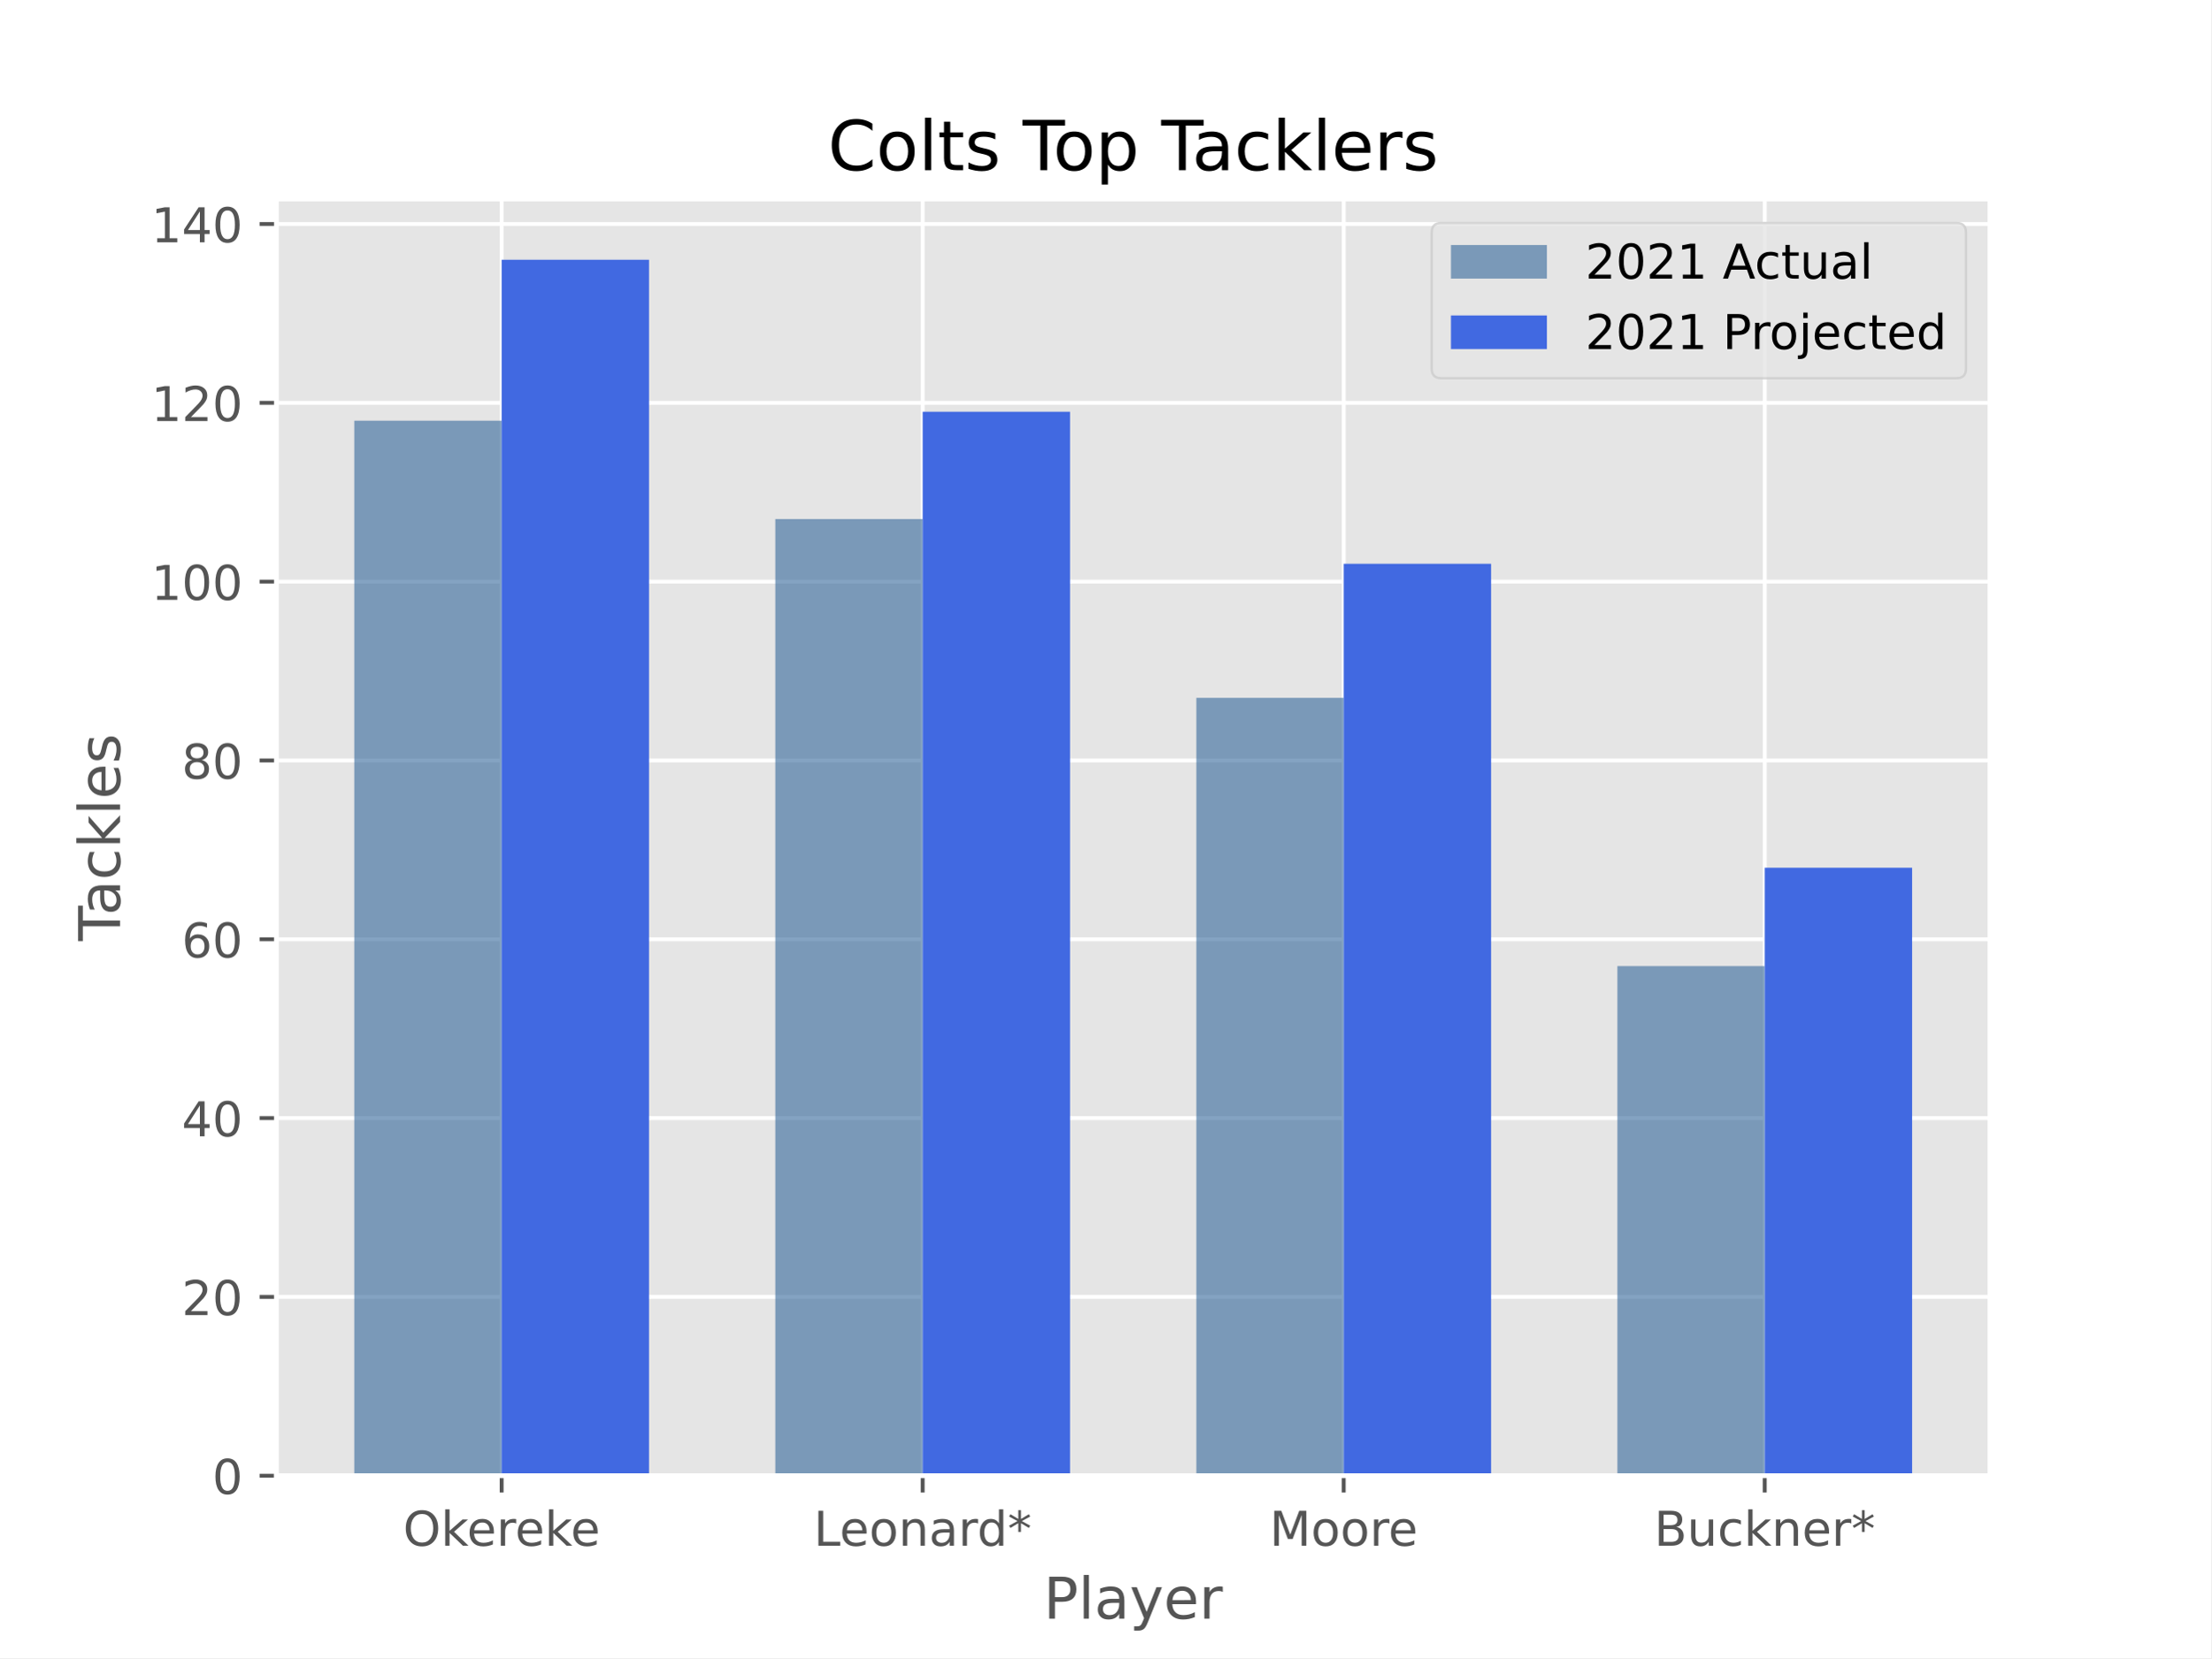
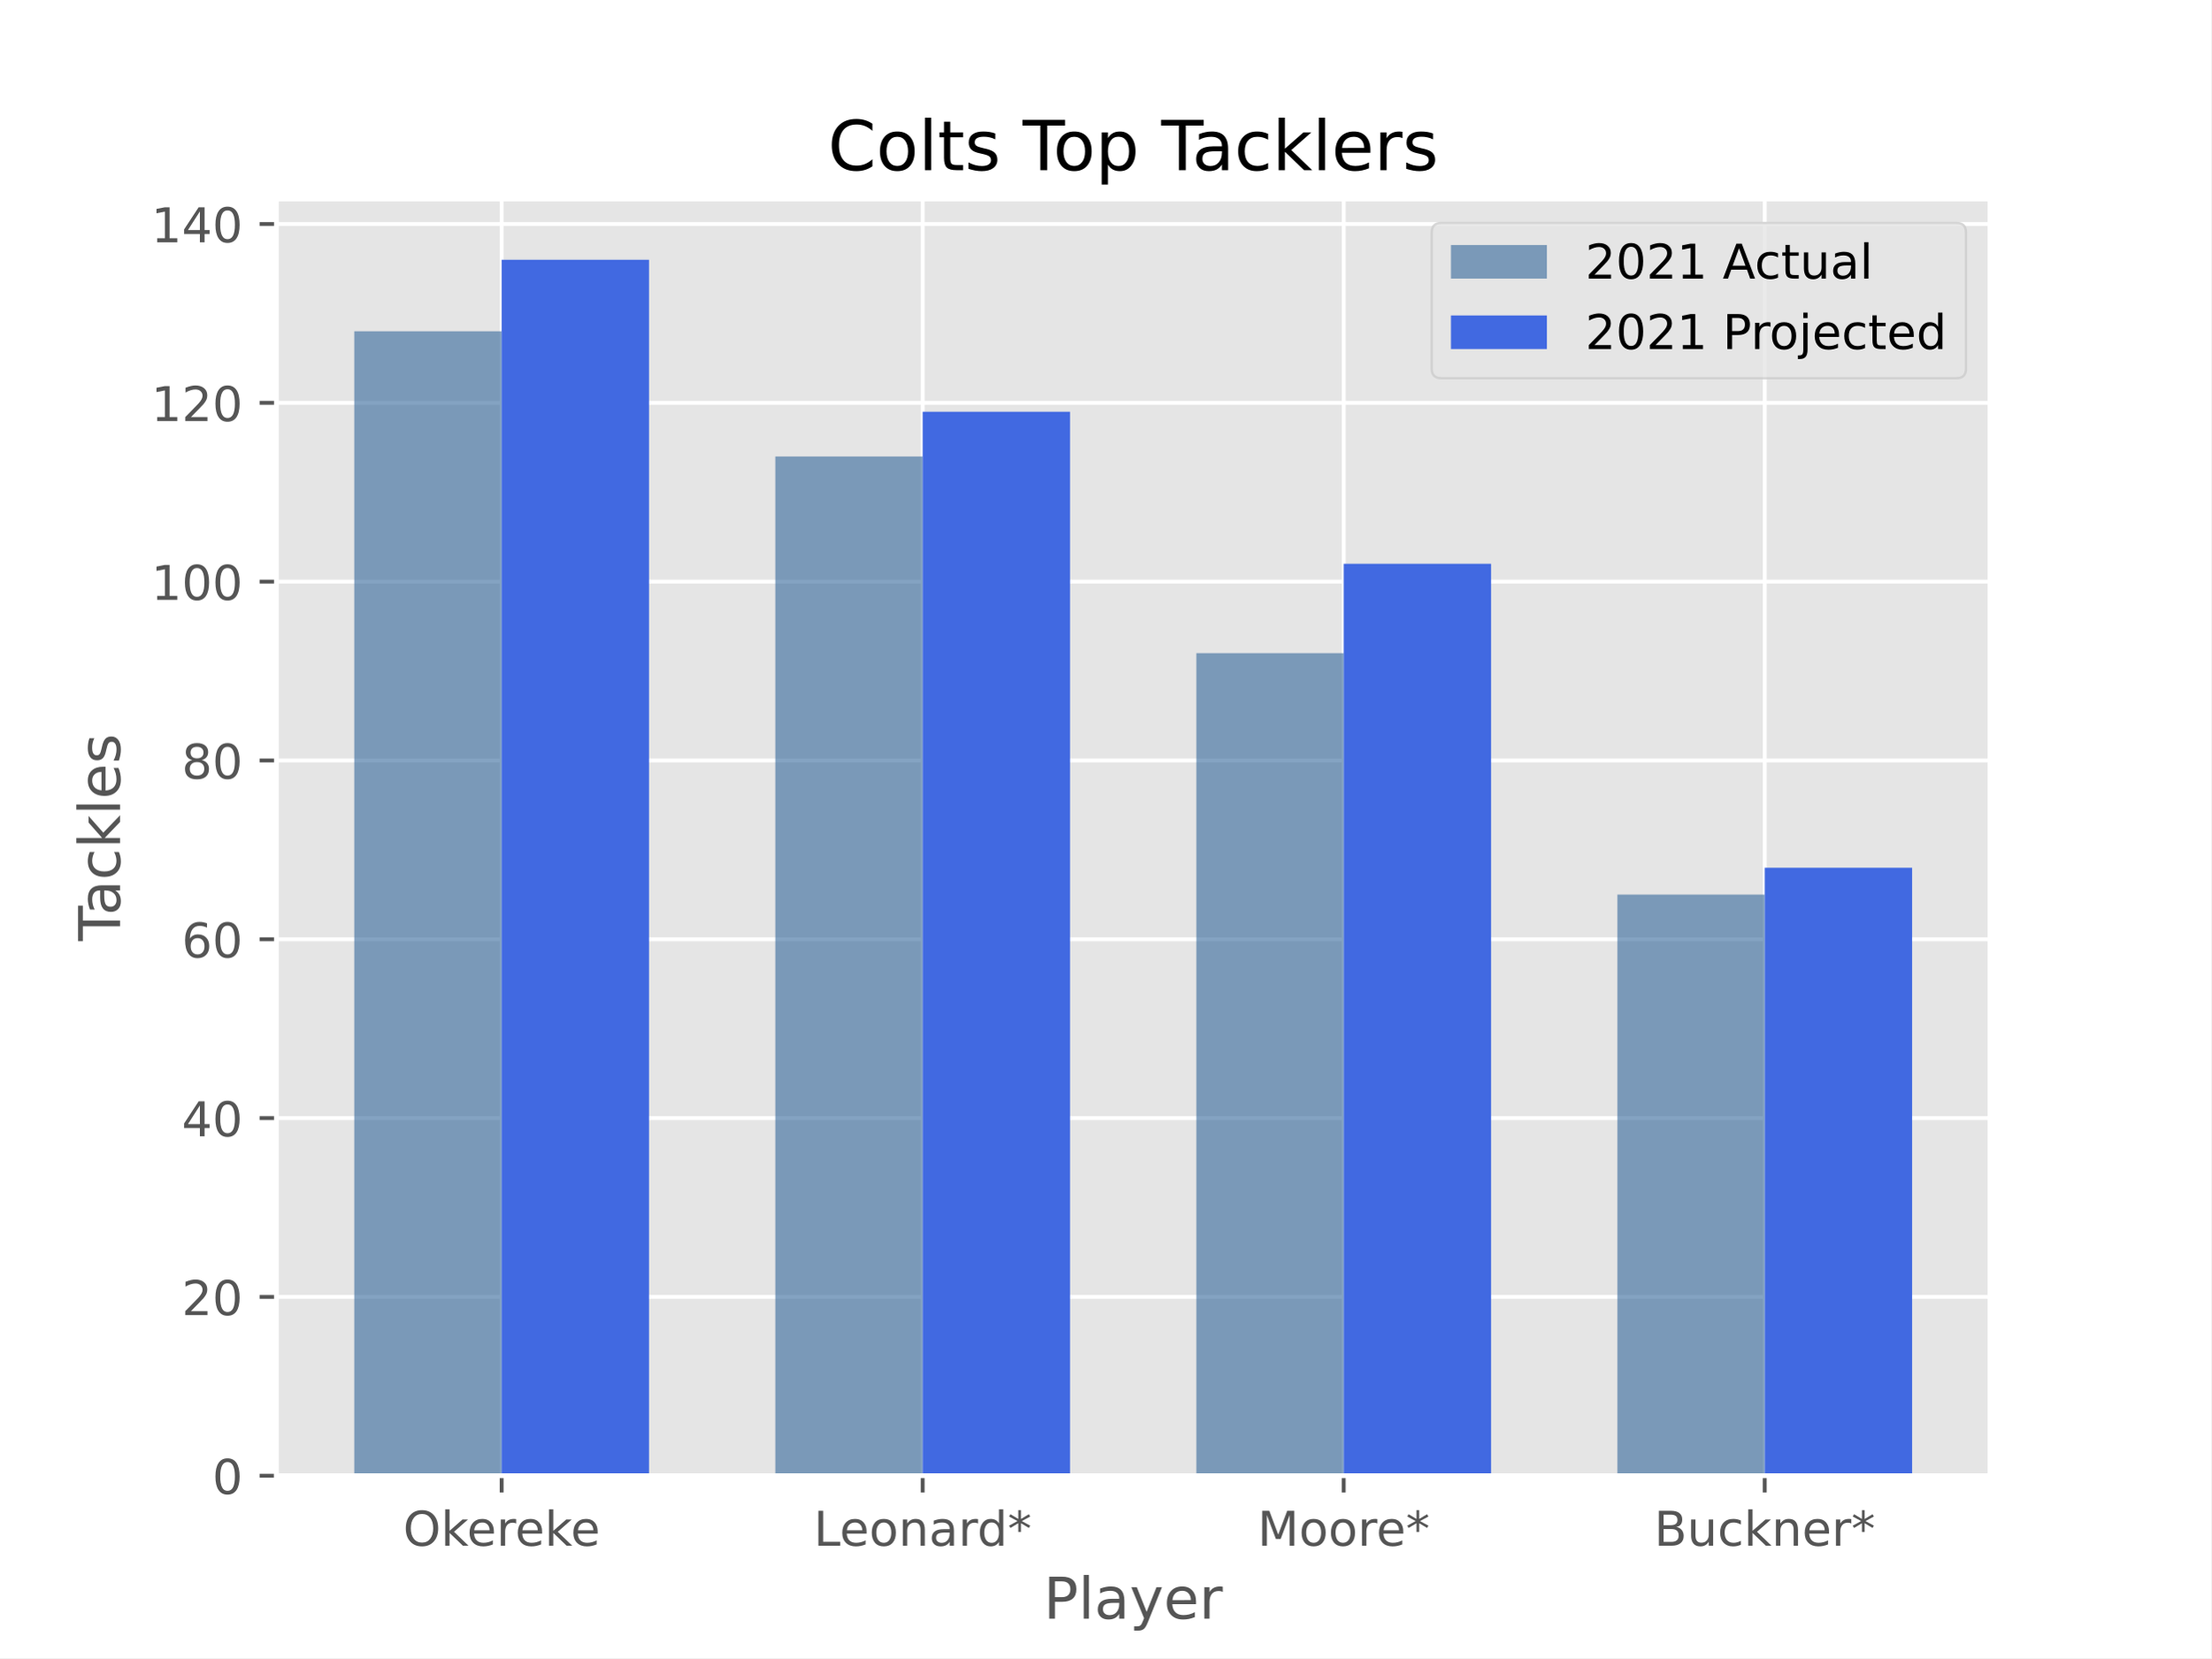
<svg xmlns="http://www.w3.org/2000/svg" xmlns:xlink="http://www.w3.org/1999/xlink" height="345.6pt" version="1.1" viewBox="0 0 460.8 345.6" width="460.8pt">
  <defs>
    <style type="text/css">*{stroke-linecap:butt;stroke-linejoin:round;}</style>
  </defs>
  <g id="figure_1">
    <g id="patch_1">
      <path d="M 0 345.6  L 460.8 345.6  L 460.8 0  L 0 0  z " style="fill:#ffffff;" />
    </g>
    <g id="axes_1">
      <g id="patch_2">
        <path d="M 57.6 307.584  L 414.72 307.584  L 414.72 41.472  L 57.6 41.472  z " style="fill:#e5e5e5;" />
      </g>
      <g id="matplotlib.axis_1">
        <g id="xtick_1">
          <g id="line2d_1">
-             <path clip-path="url(#pa542fb0bf2)" d="M 104.543 307.584  L 104.543 41.472  " style="fill:none;stroke:#ffffff;stroke-linecap:square;stroke-width:0.8;" />
+             <path clip-path="url(#pa3af763d8d)" d="M 104.543 307.584  L 104.543 41.472  " style="fill:none;stroke:#ffffff;stroke-linecap:square;stroke-width:0.8;" />
          </g>
          <g id="line2d_2">
            <defs>
-               <path d="M 0 0  L 0 3.5  " id="mf9ebbfdbed" style="stroke:#555555;stroke-width:0.8;" />
-             </defs>
-             <g>
-               <use style="fill:#555555;stroke:#555555;stroke-width:0.8;" x="104.543" xlink:href="#mf9ebbfdbed" y="307.584" />
+               <path d="M 0 0  L 0 3.5  " id="mf6b9d78d9b" style="stroke:#555555;stroke-width:0.8;" />
+             </defs>
+             <g>
+               <use style="fill:#555555;stroke:#555555;stroke-width:0.8;" x="104.543" xlink:href="#mf6b9d78d9b" y="307.584" />
            </g>
          </g>
          <g id="text_1">
            <g style="fill:#555555;" transform="translate(84.00657 322.1824)scale(0.1 -0.1)">
              <defs>
                <path d="M 2522 4238  Q 1834 4238 1429 3725  Q 1025 3213 1025 2328  Q 1025 1447 1429 934  Q 1834 422 2522 422  Q 3209 422 3611 934  Q 4013 1447 4013 2328  Q 4013 3213 3611 3725  Q 3209 4238 2522 4238  z M 2522 4750  Q 3503 4750 4090 4092  Q 4678 3434 4678 2328  Q 4678 1225 4090 567  Q 3503 -91 2522 -91  Q 1538 -91 948 565  Q 359 1222 359 2328  Q 359 3434 948 4092  Q 1538 4750 2522 4750  z " id="DejaVuSans-4f" transform="scale(0.015625)" />
                <path d="M 581 4863  L 1159 4863  L 1159 1991  L 2875 3500  L 3609 3500  L 1753 1863  L 3688 0  L 2938 0  L 1159 1709  L 1159 0  L 581 0  L 581 4863  z " id="DejaVuSans-6b" transform="scale(0.015625)" />
                <path d="M 3597 1894  L 3597 1613  L 953 1613  Q 991 1019 1311 708  Q 1631 397 2203 397  Q 2534 397 2845 478  Q 3156 559 3463 722  L 3463 178  Q 3153 47 2828 -22  Q 2503 -91 2169 -91  Q 1331 -91 842 396  Q 353 884 353 1716  Q 353 2575 817 3079  Q 1281 3584 2069 3584  Q 2775 3584 3186 3129  Q 3597 2675 3597 1894  z M 3022 2063  Q 3016 2534 2758 2815  Q 2500 3097 2075 3097  Q 1594 3097 1305 2825  Q 1016 2553 972 2059  L 3022 2063  z " id="DejaVuSans-65" transform="scale(0.015625)" />
                <path d="M 2631 2963  Q 2534 3019 2420 3045  Q 2306 3072 2169 3072  Q 1681 3072 1420 2755  Q 1159 2438 1159 1844  L 1159 0  L 581 0  L 581 3500  L 1159 3500  L 1159 2956  Q 1341 3275 1631 3429  Q 1922 3584 2338 3584  Q 2397 3584 2469 3576  Q 2541 3569 2628 3553  L 2631 2963  z " id="DejaVuSans-72" transform="scale(0.015625)" />
              </defs>
              <use xlink:href="#DejaVuSans-4f" />
              <use x="78.711" xlink:href="#DejaVuSans-6b" />
              <use x="132.996" xlink:href="#DejaVuSans-65" />
              <use x="194.52" xlink:href="#DejaVuSans-72" />
              <use x="233.383" xlink:href="#DejaVuSans-65" />
              <use x="294.906" xlink:href="#DejaVuSans-6b" />
              <use x="349.191" xlink:href="#DejaVuSans-65" />
            </g>
          </g>
        </g>
        <g id="xtick_2">
          <g id="line2d_3">
-             <path clip-path="url(#pa542fb0bf2)" d="M 192.288 307.584  L 192.288 41.472  " style="fill:none;stroke:#ffffff;stroke-linecap:square;stroke-width:0.8;" />
+             <path clip-path="url(#pa3af763d8d)" d="M 192.288 307.584  L 192.288 41.472  " style="fill:none;stroke:#ffffff;stroke-linecap:square;stroke-width:0.8;" />
          </g>
          <g id="line2d_4">
            <g>
-               <use style="fill:#555555;stroke:#555555;stroke-width:0.8;" x="192.288" xlink:href="#mf9ebbfdbed" y="307.584" />
+               <use style="fill:#555555;stroke:#555555;stroke-width:0.8;" x="192.288" xlink:href="#mf6b9d78d9b" y="307.584" />
            </g>
          </g>
          <g id="text_2">
            <g style="fill:#555555;" transform="translate(169.5784 322.1824)scale(0.1 -0.1)">
              <defs>
                <path d="M 628 4666  L 1259 4666  L 1259 531  L 3531 531  L 3531 0  L 628 0  L 628 4666  z " id="DejaVuSans-4c" transform="scale(0.015625)" />
                <path d="M 1959 3097  Q 1497 3097 1228 2736  Q 959 2375 959 1747  Q 959 1119 1226 758  Q 1494 397 1959 397  Q 2419 397 2687 759  Q 2956 1122 2956 1747  Q 2956 2369 2687 2733  Q 2419 3097 1959 3097  z M 1959 3584  Q 2709 3584 3137 3096  Q 3566 2609 3566 1747  Q 3566 888 3137 398  Q 2709 -91 1959 -91  Q 1206 -91 779 398  Q 353 888 353 1747  Q 353 2609 779 3096  Q 1206 3584 1959 3584  z " id="DejaVuSans-6f" transform="scale(0.015625)" />
                <path d="M 3513 2113  L 3513 0  L 2938 0  L 2938 2094  Q 2938 2591 2744 2837  Q 2550 3084 2163 3084  Q 1697 3084 1428 2787  Q 1159 2491 1159 1978  L 1159 0  L 581 0  L 581 3500  L 1159 3500  L 1159 2956  Q 1366 3272 1645 3428  Q 1925 3584 2291 3584  Q 2894 3584 3203 3211  Q 3513 2838 3513 2113  z " id="DejaVuSans-6e" transform="scale(0.015625)" />
                <path d="M 2194 1759  Q 1497 1759 1228 1600  Q 959 1441 959 1056  Q 959 750 1161 570  Q 1363 391 1709 391  Q 2188 391 2477 730  Q 2766 1069 2766 1631  L 2766 1759  L 2194 1759  z M 3341 1997  L 3341 0  L 2766 0  L 2766 531  Q 2569 213 2275 61  Q 1981 -91 1556 -91  Q 1019 -91 701 211  Q 384 513 384 1019  Q 384 1609 779 1909  Q 1175 2209 1959 2209  L 2766 2209  L 2766 2266  Q 2766 2663 2505 2880  Q 2244 3097 1772 3097  Q 1472 3097 1187 3025  Q 903 2953 641 2809  L 641 3341  Q 956 3463 1253 3523  Q 1550 3584 1831 3584  Q 2591 3584 2966 3190  Q 3341 2797 3341 1997  z " id="DejaVuSans-61" transform="scale(0.015625)" />
                <path d="M 2906 2969  L 2906 4863  L 3481 4863  L 3481 0  L 2906 0  L 2906 525  Q 2725 213 2448 61  Q 2172 -91 1784 -91  Q 1150 -91 751 415  Q 353 922 353 1747  Q 353 2572 751 3078  Q 1150 3584 1784 3584  Q 2172 3584 2448 3432  Q 2725 3281 2906 2969  z M 947 1747  Q 947 1113 1208 752  Q 1469 391 1925 391  Q 2381 391 2643 752  Q 2906 1113 2906 1747  Q 2906 2381 2643 2742  Q 2381 3103 1925 3103  Q 1469 3103 1208 2742  Q 947 2381 947 1747  z " id="DejaVuSans-64" transform="scale(0.015625)" />
                <path d="M 3009 3897  L 1888 3291  L 3009 2681  L 2828 2375  L 1778 3009  L 1778 1831  L 1422 1831  L 1422 3009  L 372 2375  L 191 2681  L 1313 3291  L 191 3897  L 372 4206  L 1422 3572  L 1422 4750  L 1778 4750  L 1778 3572  L 2828 4206  L 3009 3897  z " id="DejaVuSans-2a" transform="scale(0.015625)" />
              </defs>
              <use xlink:href="#DejaVuSans-4c" />
              <use x="53.963" xlink:href="#DejaVuSans-65" />
              <use x="115.486" xlink:href="#DejaVuSans-6f" />
              <use x="176.668" xlink:href="#DejaVuSans-6e" />
              <use x="240.047" xlink:href="#DejaVuSans-61" />
              <use x="301.326" xlink:href="#DejaVuSans-72" />
              <use x="340.689" xlink:href="#DejaVuSans-64" />
              <use x="404.166" xlink:href="#DejaVuSans-2a" />
            </g>
          </g>
        </g>
        <g id="xtick_3">
          <g id="line2d_5">
-             <path clip-path="url(#pa542fb0bf2)" d="M 280.032 307.584  L 280.032 41.472  " style="fill:none;stroke:#ffffff;stroke-linecap:square;stroke-width:0.8;" />
+             <path clip-path="url(#pa3af763d8d)" d="M 280.032 307.584  L 280.032 41.472  " style="fill:none;stroke:#ffffff;stroke-linecap:square;stroke-width:0.8;" />
          </g>
          <g id="line2d_6">
            <g>
-               <use style="fill:#555555;stroke:#555555;stroke-width:0.8;" x="280.032" xlink:href="#mf9ebbfdbed" y="307.584" />
+               <use style="fill:#555555;stroke:#555555;stroke-width:0.8;" x="280.032" xlink:href="#mf6b9d78d9b" y="307.584" />
            </g>
          </g>
          <g id="text_3">
-             <g style="fill:#555555;" transform="translate(264.5799 322.1824)scale(0.1 -0.1)">
+             <g style="fill:#555555;" transform="translate(262.0799 322.1824)scale(0.1 -0.1)">
              <defs>
                <path d="M 628 4666  L 1569 4666  L 2759 1491  L 3956 4666  L 4897 4666  L 4897 0  L 4281 0  L 4281 4097  L 3078 897  L 2444 897  L 1241 4097  L 1241 0  L 628 0  L 628 4666  z " id="DejaVuSans-4d" transform="scale(0.015625)" />
              </defs>
              <use xlink:href="#DejaVuSans-4d" />
              <use x="86.279" xlink:href="#DejaVuSans-6f" />
              <use x="147.461" xlink:href="#DejaVuSans-6f" />
              <use x="208.643" xlink:href="#DejaVuSans-72" />
              <use x="247.506" xlink:href="#DejaVuSans-65" />
+               <use x="309.029" xlink:href="#DejaVuSans-2a" />
            </g>
          </g>
        </g>
        <g id="xtick_4">
          <g id="line2d_7">
-             <path clip-path="url(#pa542fb0bf2)" d="M 367.777 307.584  L 367.777 41.472  " style="fill:none;stroke:#ffffff;stroke-linecap:square;stroke-width:0.8;" />
+             <path clip-path="url(#pa3af763d8d)" d="M 367.777 307.584  L 367.777 41.472  " style="fill:none;stroke:#ffffff;stroke-linecap:square;stroke-width:0.8;" />
          </g>
          <g id="line2d_8">
            <g>
-               <use style="fill:#555555;stroke:#555555;stroke-width:0.8;" x="367.777" xlink:href="#mf9ebbfdbed" y="307.584" />
+               <use style="fill:#555555;stroke:#555555;stroke-width:0.8;" x="367.777" xlink:href="#mf6b9d78d9b" y="307.584" />
            </g>
          </g>
          <g id="text_4">
            <g style="fill:#555555;" transform="translate(344.7322 322.1824)scale(0.1 -0.1)">
              <defs>
                <path d="M 1259 2228  L 1259 519  L 2272 519  Q 2781 519 3026 730  Q 3272 941 3272 1375  Q 3272 1813 3026 2020  Q 2781 2228 2272 2228  L 1259 2228  z M 1259 4147  L 1259 2741  L 2194 2741  Q 2656 2741 2882 2914  Q 3109 3088 3109 3444  Q 3109 3797 2882 3972  Q 2656 4147 2194 4147  L 1259 4147  z M 628 4666  L 2241 4666  Q 2963 4666 3353 4366  Q 3744 4066 3744 3513  Q 3744 3084 3544 2831  Q 3344 2578 2956 2516  Q 3422 2416 3680 2098  Q 3938 1781 3938 1306  Q 3938 681 3513 340  Q 3088 0 2303 0  L 628 0  L 628 4666  z " id="DejaVuSans-42" transform="scale(0.015625)" />
                <path d="M 544 1381  L 544 3500  L 1119 3500  L 1119 1403  Q 1119 906 1312 657  Q 1506 409 1894 409  Q 2359 409 2629 706  Q 2900 1003 2900 1516  L 2900 3500  L 3475 3500  L 3475 0  L 2900 0  L 2900 538  Q 2691 219 2414 64  Q 2138 -91 1772 -91  Q 1169 -91 856 284  Q 544 659 544 1381  z M 1991 3584  L 1991 3584  z " id="DejaVuSans-75" transform="scale(0.015625)" />
                <path d="M 3122 3366  L 3122 2828  Q 2878 2963 2633 3030  Q 2388 3097 2138 3097  Q 1578 3097 1268 2742  Q 959 2388 959 1747  Q 959 1106 1268 751  Q 1578 397 2138 397  Q 2388 397 2633 464  Q 2878 531 3122 666  L 3122 134  Q 2881 22 2623 -34  Q 2366 -91 2075 -91  Q 1284 -91 818 406  Q 353 903 353 1747  Q 353 2603 823 3093  Q 1294 3584 2113 3584  Q 2378 3584 2631 3529  Q 2884 3475 3122 3366  z " id="DejaVuSans-63" transform="scale(0.015625)" />
              </defs>
              <use xlink:href="#DejaVuSans-42" />
              <use x="68.604" xlink:href="#DejaVuSans-75" />
              <use x="131.982" xlink:href="#DejaVuSans-63" />
              <use x="186.963" xlink:href="#DejaVuSans-6b" />
              <use x="244.873" xlink:href="#DejaVuSans-6e" />
              <use x="308.252" xlink:href="#DejaVuSans-65" />
              <use x="369.775" xlink:href="#DejaVuSans-72" />
              <use x="410.889" xlink:href="#DejaVuSans-2a" />
            </g>
          </g>
        </g>
        <g id="text_5">
          <g style="fill:#555555;" transform="translate(217.4888 337.3802)scale(0.12 -0.12)">
            <defs>
              <path d="M 1259 4147  L 1259 2394  L 2053 2394  Q 2494 2394 2734 2622  Q 2975 2850 2975 3272  Q 2975 3691 2734 3919  Q 2494 4147 2053 4147  L 1259 4147  z M 628 4666  L 2053 4666  Q 2838 4666 3239 4311  Q 3641 3956 3641 3272  Q 3641 2581 3239 2228  Q 2838 1875 2053 1875  L 1259 1875  L 1259 0  L 628 0  L 628 4666  z " id="DejaVuSans-50" transform="scale(0.015625)" />
              <path d="M 603 4863  L 1178 4863  L 1178 0  L 603 0  L 603 4863  z " id="DejaVuSans-6c" transform="scale(0.015625)" />
              <path d="M 2059 -325  Q 1816 -950 1584 -1140  Q 1353 -1331 966 -1331  L 506 -1331  L 506 -850  L 844 -850  Q 1081 -850 1212 -737  Q 1344 -625 1503 -206  L 1606 56  L 191 3500  L 800 3500  L 1894 763  L 2988 3500  L 3597 3500  L 2059 -325  z " id="DejaVuSans-79" transform="scale(0.015625)" />
            </defs>
            <use xlink:href="#DejaVuSans-50" />
            <use x="60.303" xlink:href="#DejaVuSans-6c" />
            <use x="88.086" xlink:href="#DejaVuSans-61" />
            <use x="149.365" xlink:href="#DejaVuSans-79" />
            <use x="208.545" xlink:href="#DejaVuSans-65" />
            <use x="270.068" xlink:href="#DejaVuSans-72" />
          </g>
        </g>
      </g>
      <g id="matplotlib.axis_2">
        <g id="ytick_1">
          <g id="line2d_9">
-             <path clip-path="url(#pa542fb0bf2)" d="M 57.6 307.584  L 414.72 307.584  " style="fill:none;stroke:#ffffff;stroke-linecap:square;stroke-width:0.8;" />
+             <path clip-path="url(#pa3af763d8d)" d="M 57.6 307.584  L 414.72 307.584  " style="fill:none;stroke:#ffffff;stroke-linecap:square;stroke-width:0.8;" />
          </g>
          <g id="line2d_10">
            <defs>
-               <path d="M 0 0  L -3.5 0  " id="mb4eed2c3d0" style="stroke:#555555;stroke-width:0.8;" />
-             </defs>
-             <g>
-               <use style="fill:#555555;stroke:#555555;stroke-width:0.8;" x="57.6" xlink:href="#mb4eed2c3d0" y="307.584" />
+               <path d="M 0 0  L -3.5 0  " id="m8cc76bad62" style="stroke:#555555;stroke-width:0.8;" />
+             </defs>
+             <g>
+               <use style="fill:#555555;stroke:#555555;stroke-width:0.8;" x="57.6" xlink:href="#m8cc76bad62" y="307.584" />
            </g>
          </g>
          <g id="text_6">
            <g style="fill:#555555;" transform="translate(44.2375 311.3832)scale(0.1 -0.1)">
              <defs>
                <path d="M 2034 4250  Q 1547 4250 1301 3770  Q 1056 3291 1056 2328  Q 1056 1369 1301 889  Q 1547 409 2034 409  Q 2525 409 2770 889  Q 3016 1369 3016 2328  Q 3016 3291 2770 3770  Q 2525 4250 2034 4250  z M 2034 4750  Q 2819 4750 3233 4129  Q 3647 3509 3647 2328  Q 3647 1150 3233 529  Q 2819 -91 2034 -91  Q 1250 -91 836 529  Q 422 1150 422 2328  Q 422 3509 836 4129  Q 1250 4750 2034 4750  z " id="DejaVuSans-30" transform="scale(0.015625)" />
              </defs>
              <use xlink:href="#DejaVuSans-30" />
            </g>
          </g>
        </g>
        <g id="ytick_2">
          <g id="line2d_11">
-             <path clip-path="url(#pa542fb0bf2)" d="M 57.6 270.313  L 414.72 270.313  " style="fill:none;stroke:#ffffff;stroke-linecap:square;stroke-width:0.8;" />
+             <path clip-path="url(#pa3af763d8d)" d="M 57.6 270.313  L 414.72 270.313  " style="fill:none;stroke:#ffffff;stroke-linecap:square;stroke-width:0.8;" />
          </g>
          <g id="line2d_12">
            <g>
-               <use style="fill:#555555;stroke:#555555;stroke-width:0.8;" x="57.6" xlink:href="#mb4eed2c3d0" y="270.313" />
+               <use style="fill:#555555;stroke:#555555;stroke-width:0.8;" x="57.6" xlink:href="#m8cc76bad62" y="270.313" />
            </g>
          </g>
          <g id="text_7">
            <g style="fill:#555555;" transform="translate(37.875 274.1126)scale(0.1 -0.1)">
              <defs>
                <path d="M 1228 531  L 3431 531  L 3431 0  L 469 0  L 469 531  Q 828 903 1448 1529  Q 2069 2156 2228 2338  Q 2531 2678 2651 2914  Q 2772 3150 2772 3378  Q 2772 3750 2511 3984  Q 2250 4219 1831 4219  Q 1534 4219 1204 4116  Q 875 4013 500 3803  L 500 4441  Q 881 4594 1212 4672  Q 1544 4750 1819 4750  Q 2544 4750 2975 4387  Q 3406 4025 3406 3419  Q 3406 3131 3298 2873  Q 3191 2616 2906 2266  Q 2828 2175 2409 1742  Q 1991 1309 1228 531  z " id="DejaVuSans-32" transform="scale(0.015625)" />
              </defs>
              <use xlink:href="#DejaVuSans-32" />
              <use x="63.623" xlink:href="#DejaVuSans-30" />
            </g>
          </g>
        </g>
        <g id="ytick_3">
          <g id="line2d_13">
-             <path clip-path="url(#pa542fb0bf2)" d="M 57.6 233.043  L 414.72 233.043  " style="fill:none;stroke:#ffffff;stroke-linecap:square;stroke-width:0.8;" />
+             <path clip-path="url(#pa3af763d8d)" d="M 57.6 233.043  L 414.72 233.043  " style="fill:none;stroke:#ffffff;stroke-linecap:square;stroke-width:0.8;" />
          </g>
          <g id="line2d_14">
            <g>
-               <use style="fill:#555555;stroke:#555555;stroke-width:0.8;" x="57.6" xlink:href="#mb4eed2c3d0" y="233.043" />
+               <use style="fill:#555555;stroke:#555555;stroke-width:0.8;" x="57.6" xlink:href="#m8cc76bad62" y="233.043" />
            </g>
          </g>
          <g id="text_8">
            <g style="fill:#555555;" transform="translate(37.875 236.842)scale(0.1 -0.1)">
              <defs>
                <path d="M 2419 4116  L 825 1625  L 2419 1625  L 2419 4116  z M 2253 4666  L 3047 4666  L 3047 1625  L 3713 1625  L 3713 1100  L 3047 1100  L 3047 0  L 2419 0  L 2419 1100  L 313 1100  L 313 1709  L 2253 4666  z " id="DejaVuSans-34" transform="scale(0.015625)" />
              </defs>
              <use xlink:href="#DejaVuSans-34" />
              <use x="63.623" xlink:href="#DejaVuSans-30" />
            </g>
          </g>
        </g>
        <g id="ytick_4">
          <g id="line2d_15">
-             <path clip-path="url(#pa542fb0bf2)" d="M 57.6 195.772  L 414.72 195.772  " style="fill:none;stroke:#ffffff;stroke-linecap:square;stroke-width:0.8;" />
+             <path clip-path="url(#pa3af763d8d)" d="M 57.6 195.772  L 414.72 195.772  " style="fill:none;stroke:#ffffff;stroke-linecap:square;stroke-width:0.8;" />
          </g>
          <g id="line2d_16">
            <g>
-               <use style="fill:#555555;stroke:#555555;stroke-width:0.8;" x="57.6" xlink:href="#mb4eed2c3d0" y="195.772" />
+               <use style="fill:#555555;stroke:#555555;stroke-width:0.8;" x="57.6" xlink:href="#m8cc76bad62" y="195.772" />
            </g>
          </g>
          <g id="text_9">
            <g style="fill:#555555;" transform="translate(37.875 199.5715)scale(0.1 -0.1)">
              <defs>
                <path d="M 2113 2584  Q 1688 2584 1439 2293  Q 1191 2003 1191 1497  Q 1191 994 1439 701  Q 1688 409 2113 409  Q 2538 409 2786 701  Q 3034 994 3034 1497  Q 3034 2003 2786 2293  Q 2538 2584 2113 2584  z M 3366 4563  L 3366 3988  Q 3128 4100 2886 4159  Q 2644 4219 2406 4219  Q 1781 4219 1451 3797  Q 1122 3375 1075 2522  Q 1259 2794 1537 2939  Q 1816 3084 2150 3084  Q 2853 3084 3261 2657  Q 3669 2231 3669 1497  Q 3669 778 3244 343  Q 2819 -91 2113 -91  Q 1303 -91 875 529  Q 447 1150 447 2328  Q 447 3434 972 4092  Q 1497 4750 2381 4750  Q 2619 4750 2861 4703  Q 3103 4656 3366 4563  z " id="DejaVuSans-36" transform="scale(0.015625)" />
              </defs>
              <use xlink:href="#DejaVuSans-36" />
              <use x="63.623" xlink:href="#DejaVuSans-30" />
            </g>
          </g>
        </g>
        <g id="ytick_5">
          <g id="line2d_17">
-             <path clip-path="url(#pa542fb0bf2)" d="M 57.6 158.502  L 414.72 158.502  " style="fill:none;stroke:#ffffff;stroke-linecap:square;stroke-width:0.8;" />
+             <path clip-path="url(#pa3af763d8d)" d="M 57.6 158.502  L 414.72 158.502  " style="fill:none;stroke:#ffffff;stroke-linecap:square;stroke-width:0.8;" />
          </g>
          <g id="line2d_18">
            <g>
-               <use style="fill:#555555;stroke:#555555;stroke-width:0.8;" x="57.6" xlink:href="#mb4eed2c3d0" y="158.502" />
+               <use style="fill:#555555;stroke:#555555;stroke-width:0.8;" x="57.6" xlink:href="#m8cc76bad62" y="158.502" />
            </g>
          </g>
          <g id="text_10">
            <g style="fill:#555555;" transform="translate(37.875 162.3009)scale(0.1 -0.1)">
              <defs>
                <path d="M 2034 2216  Q 1584 2216 1326 1975  Q 1069 1734 1069 1313  Q 1069 891 1326 650  Q 1584 409 2034 409  Q 2484 409 2743 651  Q 3003 894 3003 1313  Q 3003 1734 2745 1975  Q 2488 2216 2034 2216  z M 1403 2484  Q 997 2584 770 2862  Q 544 3141 544 3541  Q 544 4100 942 4425  Q 1341 4750 2034 4750  Q 2731 4750 3128 4425  Q 3525 4100 3525 3541  Q 3525 3141 3298 2862  Q 3072 2584 2669 2484  Q 3125 2378 3379 2068  Q 3634 1759 3634 1313  Q 3634 634 3220 271  Q 2806 -91 2034 -91  Q 1263 -91 848 271  Q 434 634 434 1313  Q 434 1759 690 2068  Q 947 2378 1403 2484  z M 1172 3481  Q 1172 3119 1398 2916  Q 1625 2713 2034 2713  Q 2441 2713 2670 2916  Q 2900 3119 2900 3481  Q 2900 3844 2670 4047  Q 2441 4250 2034 4250  Q 1625 4250 1398 4047  Q 1172 3844 1172 3481  z " id="DejaVuSans-38" transform="scale(0.015625)" />
              </defs>
              <use xlink:href="#DejaVuSans-38" />
              <use x="63.623" xlink:href="#DejaVuSans-30" />
            </g>
          </g>
        </g>
        <g id="ytick_6">
          <g id="line2d_19">
-             <path clip-path="url(#pa542fb0bf2)" d="M 57.6 121.231  L 414.72 121.231  " style="fill:none;stroke:#ffffff;stroke-linecap:square;stroke-width:0.8;" />
+             <path clip-path="url(#pa3af763d8d)" d="M 57.6 121.231  L 414.72 121.231  " style="fill:none;stroke:#ffffff;stroke-linecap:square;stroke-width:0.8;" />
          </g>
          <g id="line2d_20">
            <g>
-               <use style="fill:#555555;stroke:#555555;stroke-width:0.8;" x="57.6" xlink:href="#mb4eed2c3d0" y="121.231" />
+               <use style="fill:#555555;stroke:#555555;stroke-width:0.8;" x="57.6" xlink:href="#m8cc76bad62" y="121.231" />
            </g>
          </g>
          <g id="text_11">
            <g style="fill:#555555;" transform="translate(31.5125 125.0303)scale(0.1 -0.1)">
              <defs>
                <path d="M 794 531  L 1825 531  L 1825 4091  L 703 3866  L 703 4441  L 1819 4666  L 2450 4666  L 2450 531  L 3481 531  L 3481 0  L 794 0  L 794 531  z " id="DejaVuSans-31" transform="scale(0.015625)" />
              </defs>
              <use xlink:href="#DejaVuSans-31" />
              <use x="63.623" xlink:href="#DejaVuSans-30" />
              <use x="127.246" xlink:href="#DejaVuSans-30" />
            </g>
          </g>
        </g>
        <g id="ytick_7">
          <g id="line2d_21">
-             <path clip-path="url(#pa542fb0bf2)" d="M 57.6 83.96  L 414.72 83.96  " style="fill:none;stroke:#ffffff;stroke-linecap:square;stroke-width:0.8;" />
+             <path clip-path="url(#pa3af763d8d)" d="M 57.6 83.96  L 414.72 83.96  " style="fill:none;stroke:#ffffff;stroke-linecap:square;stroke-width:0.8;" />
          </g>
          <g id="line2d_22">
            <g>
-               <use style="fill:#555555;stroke:#555555;stroke-width:0.8;" x="57.6" xlink:href="#mb4eed2c3d0" y="83.96" />
+               <use style="fill:#555555;stroke:#555555;stroke-width:0.8;" x="57.6" xlink:href="#m8cc76bad62" y="83.96" />
            </g>
          </g>
          <g id="text_12">
            <g style="fill:#555555;" transform="translate(31.5125 87.75969)scale(0.1 -0.1)">
              <use xlink:href="#DejaVuSans-31" />
              <use x="63.623" xlink:href="#DejaVuSans-32" />
              <use x="127.246" xlink:href="#DejaVuSans-30" />
            </g>
          </g>
        </g>
        <g id="ytick_8">
          <g id="line2d_23">
-             <path clip-path="url(#pa542fb0bf2)" d="M 57.6 46.69  L 414.72 46.69  " style="fill:none;stroke:#ffffff;stroke-linecap:square;stroke-width:0.8;" />
+             <path clip-path="url(#pa3af763d8d)" d="M 57.6 46.69  L 414.72 46.69  " style="fill:none;stroke:#ffffff;stroke-linecap:square;stroke-width:0.8;" />
          </g>
          <g id="line2d_24">
            <g>
-               <use style="fill:#555555;stroke:#555555;stroke-width:0.8;" x="57.6" xlink:href="#mb4eed2c3d0" y="46.69" />
+               <use style="fill:#555555;stroke:#555555;stroke-width:0.8;" x="57.6" xlink:href="#m8cc76bad62" y="46.69" />
            </g>
          </g>
          <g id="text_13">
            <g style="fill:#555555;" transform="translate(31.5125 50.4891)scale(0.1 -0.1)">
              <use xlink:href="#DejaVuSans-31" />
              <use x="63.623" xlink:href="#DejaVuSans-34" />
              <use x="127.246" xlink:href="#DejaVuSans-30" />
            </g>
          </g>
        </g>
        <g id="text_14">
          <g style="fill:#555555;" transform="translate(25.01687 196.1374)rotate(-90)scale(0.12 -0.12)">
            <defs>
              <path d="M -19 4666  L 3928 4666  L 3928 4134  L 2272 4134  L 2272 0  L 1638 0  L 1638 4134  L -19 4134  L -19 4666  z " id="DejaVuSans-54" transform="scale(0.015625)" />
              <path d="M 2834 3397  L 2834 2853  Q 2591 2978 2328 3040  Q 2066 3103 1784 3103  Q 1356 3103 1142 2972  Q 928 2841 928 2578  Q 928 2378 1081 2264  Q 1234 2150 1697 2047  L 1894 2003  Q 2506 1872 2764 1633  Q 3022 1394 3022 966  Q 3022 478 2636 193  Q 2250 -91 1575 -91  Q 1294 -91 989 -36  Q 684 19 347 128  L 347 722  Q 666 556 975 473  Q 1284 391 1588 391  Q 1994 391 2212 530  Q 2431 669 2431 922  Q 2431 1156 2273 1281  Q 2116 1406 1581 1522  L 1381 1569  Q 847 1681 609 1914  Q 372 2147 372 2553  Q 372 3047 722 3315  Q 1072 3584 1716 3584  Q 2034 3584 2315 3537  Q 2597 3491 2834 3397  z " id="DejaVuSans-73" transform="scale(0.015625)" />
            </defs>
            <use xlink:href="#DejaVuSans-54" />
            <use x="44.584" xlink:href="#DejaVuSans-61" />
            <use x="105.863" xlink:href="#DejaVuSans-63" />
            <use x="160.844" xlink:href="#DejaVuSans-6b" />
            <use x="218.754" xlink:href="#DejaVuSans-6c" />
            <use x="246.537" xlink:href="#DejaVuSans-65" />
            <use x="308.061" xlink:href="#DejaVuSans-73" />
          </g>
        </g>
      </g>
      <g id="patch_3">
-         <path clip-path="url(#pa542fb0bf2)" d="M 73.833 307.584  L 104.543 307.584  L 104.543 87.688  L 73.833 87.688  z " style="fill:#336699;fill-opacity:0.6;" />
+         <path clip-path="url(#pa3af763d8d)" d="M 73.833 307.584  L 104.543 307.584  L 104.543 69.052  L 73.833 69.052  z " style="fill:#336699;fill-opacity:0.6;" />
      </g>
      <g id="patch_4">
-         <path clip-path="url(#pa542fb0bf2)" d="M 161.577 307.584  L 192.288 307.584  L 192.288 108.186  L 161.577 108.186  z " style="fill:#336699;fill-opacity:0.6;" />
+         <path clip-path="url(#pa3af763d8d)" d="M 161.577 307.584  L 192.288 307.584  L 192.288 95.142  L 161.577 95.142  z " style="fill:#336699;fill-opacity:0.6;" />
      </g>
      <g id="patch_5">
-         <path clip-path="url(#pa542fb0bf2)" d="M 249.322 307.584  L 280.032 307.584  L 280.032 145.457  L 249.322 145.457  z " style="fill:#336699;fill-opacity:0.6;" />
+         <path clip-path="url(#pa3af763d8d)" d="M 249.322 307.584  L 280.032 307.584  L 280.032 136.139  L 249.322 136.139  z " style="fill:#336699;fill-opacity:0.6;" />
      </g>
      <g id="patch_6">
-         <path clip-path="url(#pa542fb0bf2)" d="M 337.066 307.584  L 367.777 307.584  L 367.777 201.363  L 337.066 201.363  z " style="fill:#336699;fill-opacity:0.6;" />
+         <path clip-path="url(#pa3af763d8d)" d="M 337.066 307.584  L 367.777 307.584  L 367.777 186.455  L 337.066 186.455  z " style="fill:#336699;fill-opacity:0.6;" />
      </g>
      <g id="patch_7">
-         <path clip-path="url(#pa542fb0bf2)" d="M 104.543 307.584  L 135.254 307.584  L 135.254 54.144  L 104.543 54.144  z " style="fill:#4169e1;" />
+         <path clip-path="url(#pa3af763d8d)" d="M 104.543 307.584  L 135.254 307.584  L 135.254 54.144  L 104.543 54.144  z " style="fill:#4169e1;" />
      </g>
      <g id="patch_8">
-         <path clip-path="url(#pa542fb0bf2)" d="M 192.288 307.584  L 222.998 307.584  L 222.998 85.824  L 192.288 85.824  z " style="fill:#4169e1;" />
+         <path clip-path="url(#pa3af763d8d)" d="M 192.288 307.584  L 222.998 307.584  L 222.998 85.824  L 192.288 85.824  z " style="fill:#4169e1;" />
      </g>
      <g id="patch_9">
-         <path clip-path="url(#pa542fb0bf2)" d="M 280.032 307.584  L 310.743 307.584  L 310.743 117.504  L 280.032 117.504  z " style="fill:#4169e1;" />
+         <path clip-path="url(#pa3af763d8d)" d="M 280.032 307.584  L 310.743 307.584  L 310.743 117.504  L 280.032 117.504  z " style="fill:#4169e1;" />
      </g>
      <g id="patch_10">
-         <path clip-path="url(#pa542fb0bf2)" d="M 367.777 307.584  L 398.487 307.584  L 398.487 180.864  L 367.777 180.864  z " style="fill:#4169e1;" />
+         <path clip-path="url(#pa3af763d8d)" d="M 367.777 307.584  L 398.487 307.584  L 398.487 180.864  L 367.777 180.864  z " style="fill:#4169e1;" />
      </g>
      <g id="patch_11">
        <path d="M 57.6 307.584  L 57.6 41.472  " style="fill:none;stroke:#ffffff;stroke-linecap:square;stroke-linejoin:miter;" />
      </g>
      <g id="patch_12">
        <path d="M 414.72 307.584  L 414.72 41.472  " style="fill:none;stroke:#ffffff;stroke-linecap:square;stroke-linejoin:miter;" />
      </g>
      <g id="patch_13">
        <path d="M 57.6 307.584  L 414.72 307.584  " style="fill:none;stroke:#ffffff;stroke-linecap:square;stroke-linejoin:miter;" />
      </g>
      <g id="patch_14">
        <path d="M 57.6 41.472  L 414.72 41.472  " style="fill:none;stroke:#ffffff;stroke-linecap:square;stroke-linejoin:miter;" />
      </g>
      <g id="text_15">
        <g transform="translate(172.5356 35.472)scale(0.144 -0.144)">
          <defs>
            <path d="M 4122 4306  L 4122 3641  Q 3803 3938 3442 4084  Q 3081 4231 2675 4231  Q 1875 4231 1450 3742  Q 1025 3253 1025 2328  Q 1025 1406 1450 917  Q 1875 428 2675 428  Q 3081 428 3442 575  Q 3803 722 4122 1019  L 4122 359  Q 3791 134 3420 21  Q 3050 -91 2638 -91  Q 1578 -91 968 557  Q 359 1206 359 2328  Q 359 3453 968 4101  Q 1578 4750 2638 4750  Q 3056 4750 3426 4639  Q 3797 4528 4122 4306  z " id="DejaVuSans-43" transform="scale(0.015625)" />
            <path d="M 1172 4494  L 1172 3500  L 2356 3500  L 2356 3053  L 1172 3053  L 1172 1153  Q 1172 725 1289 603  Q 1406 481 1766 481  L 2356 481  L 2356 0  L 1766 0  Q 1100 0 847 248  Q 594 497 594 1153  L 594 3053  L 172 3053  L 172 3500  L 594 3500  L 594 4494  L 1172 4494  z " id="DejaVuSans-74" transform="scale(0.015625)" />
            <path id="DejaVuSans-20" transform="scale(0.015625)" />
            <path d="M 1159 525  L 1159 -1331  L 581 -1331  L 581 3500  L 1159 3500  L 1159 2969  Q 1341 3281 1617 3432  Q 1894 3584 2278 3584  Q 2916 3584 3314 3078  Q 3713 2572 3713 1747  Q 3713 922 3314 415  Q 2916 -91 2278 -91  Q 1894 -91 1617 61  Q 1341 213 1159 525  z M 3116 1747  Q 3116 2381 2855 2742  Q 2594 3103 2138 3103  Q 1681 3103 1420 2742  Q 1159 2381 1159 1747  Q 1159 1113 1420 752  Q 1681 391 2138 391  Q 2594 391 2855 752  Q 3116 1113 3116 1747  z " id="DejaVuSans-70" transform="scale(0.015625)" />
          </defs>
          <use xlink:href="#DejaVuSans-43" />
          <use x="69.824" xlink:href="#DejaVuSans-6f" />
          <use x="131.006" xlink:href="#DejaVuSans-6c" />
          <use x="158.789" xlink:href="#DejaVuSans-74" />
          <use x="197.998" xlink:href="#DejaVuSans-73" />
          <use x="250.098" xlink:href="#DejaVuSans-20" />
          <use x="281.885" xlink:href="#DejaVuSans-54" />
          <use x="325.969" xlink:href="#DejaVuSans-6f" />
          <use x="387.15" xlink:href="#DejaVuSans-70" />
          <use x="450.627" xlink:href="#DejaVuSans-20" />
          <use x="482.414" xlink:href="#DejaVuSans-54" />
          <use x="526.998" xlink:href="#DejaVuSans-61" />
          <use x="588.277" xlink:href="#DejaVuSans-63" />
          <use x="643.258" xlink:href="#DejaVuSans-6b" />
          <use x="701.168" xlink:href="#DejaVuSans-6c" />
          <use x="728.951" xlink:href="#DejaVuSans-65" />
          <use x="790.475" xlink:href="#DejaVuSans-72" />
          <use x="831.588" xlink:href="#DejaVuSans-73" />
        </g>
      </g>
      <g id="legend_1">
        <g id="patch_15">
          <path d="M 300.381 78.828  L 407.72 78.828  Q 409.72 78.828 409.72 76.828  L 409.72 48.472  Q 409.72 46.472 407.72 46.472  L 300.381 46.472  Q 298.381 46.472 298.381 48.472  L 298.381 76.828  Q 298.381 78.828 300.381 78.828  z " style="fill:#e5e5e5;opacity:0.8;stroke:#cccccc;stroke-linejoin:miter;stroke-width:0.5;" />
        </g>
        <g id="patch_16">
          <path d="M 302.381 58.07  L 322.381 58.07  L 322.381 51.07  L 302.381 51.07  z " style="fill:#336699;fill-opacity:0.6;" />
        </g>
        <g id="text_16">
          <g transform="translate(330.3809 58.07044)scale(0.1 -0.1)">
            <defs>
              <path d="M 2188 4044  L 1331 1722  L 3047 1722  L 2188 4044  z M 1831 4666  L 2547 4666  L 4325 0  L 3669 0  L 3244 1197  L 1141 1197  L 716 0  L 50 0  L 1831 4666  z " id="DejaVuSans-41" transform="scale(0.015625)" />
            </defs>
            <use xlink:href="#DejaVuSans-32" />
            <use x="63.623" xlink:href="#DejaVuSans-30" />
            <use x="127.246" xlink:href="#DejaVuSans-32" />
            <use x="190.869" xlink:href="#DejaVuSans-31" />
            <use x="254.492" xlink:href="#DejaVuSans-20" />
            <use x="286.279" xlink:href="#DejaVuSans-41" />
            <use x="352.938" xlink:href="#DejaVuSans-63" />
            <use x="407.918" xlink:href="#DejaVuSans-74" />
            <use x="447.127" xlink:href="#DejaVuSans-75" />
            <use x="510.506" xlink:href="#DejaVuSans-61" />
            <use x="571.785" xlink:href="#DejaVuSans-6c" />
          </g>
        </g>
        <g id="patch_17">
          <path d="M 302.381 72.749  L 322.381 72.749  L 322.381 65.749  L 302.381 65.749  z " style="fill:#4169e1;" />
        </g>
        <g id="text_17">
          <g transform="translate(330.3809 72.74856)scale(0.1 -0.1)">
            <defs>
              <path d="M 603 3500  L 1178 3500  L 1178 -63  Q 1178 -731 923 -1031  Q 669 -1331 103 -1331  L -116 -1331  L -116 -844  L 38 -844  Q 366 -844 484 -692  Q 603 -541 603 -63  L 603 3500  z M 603 4863  L 1178 4863  L 1178 4134  L 603 4134  L 603 4863  z " id="DejaVuSans-6a" transform="scale(0.015625)" />
            </defs>
            <use xlink:href="#DejaVuSans-32" />
            <use x="63.623" xlink:href="#DejaVuSans-30" />
            <use x="127.246" xlink:href="#DejaVuSans-32" />
            <use x="190.869" xlink:href="#DejaVuSans-31" />
            <use x="254.492" xlink:href="#DejaVuSans-20" />
            <use x="286.279" xlink:href="#DejaVuSans-50" />
            <use x="344.832" xlink:href="#DejaVuSans-72" />
            <use x="383.695" xlink:href="#DejaVuSans-6f" />
            <use x="444.877" xlink:href="#DejaVuSans-6a" />
            <use x="472.66" xlink:href="#DejaVuSans-65" />
            <use x="534.184" xlink:href="#DejaVuSans-63" />
            <use x="589.164" xlink:href="#DejaVuSans-74" />
            <use x="628.373" xlink:href="#DejaVuSans-65" />
            <use x="689.896" xlink:href="#DejaVuSans-64" />
          </g>
        </g>
      </g>
    </g>
  </g>
  <defs>
-     <clipPath id="pa542fb0bf2">
+     <clipPath id="pa3af763d8d">
      <rect height="266.112" width="357.12" x="57.6" y="41.472" />
    </clipPath>
  </defs>
</svg>
